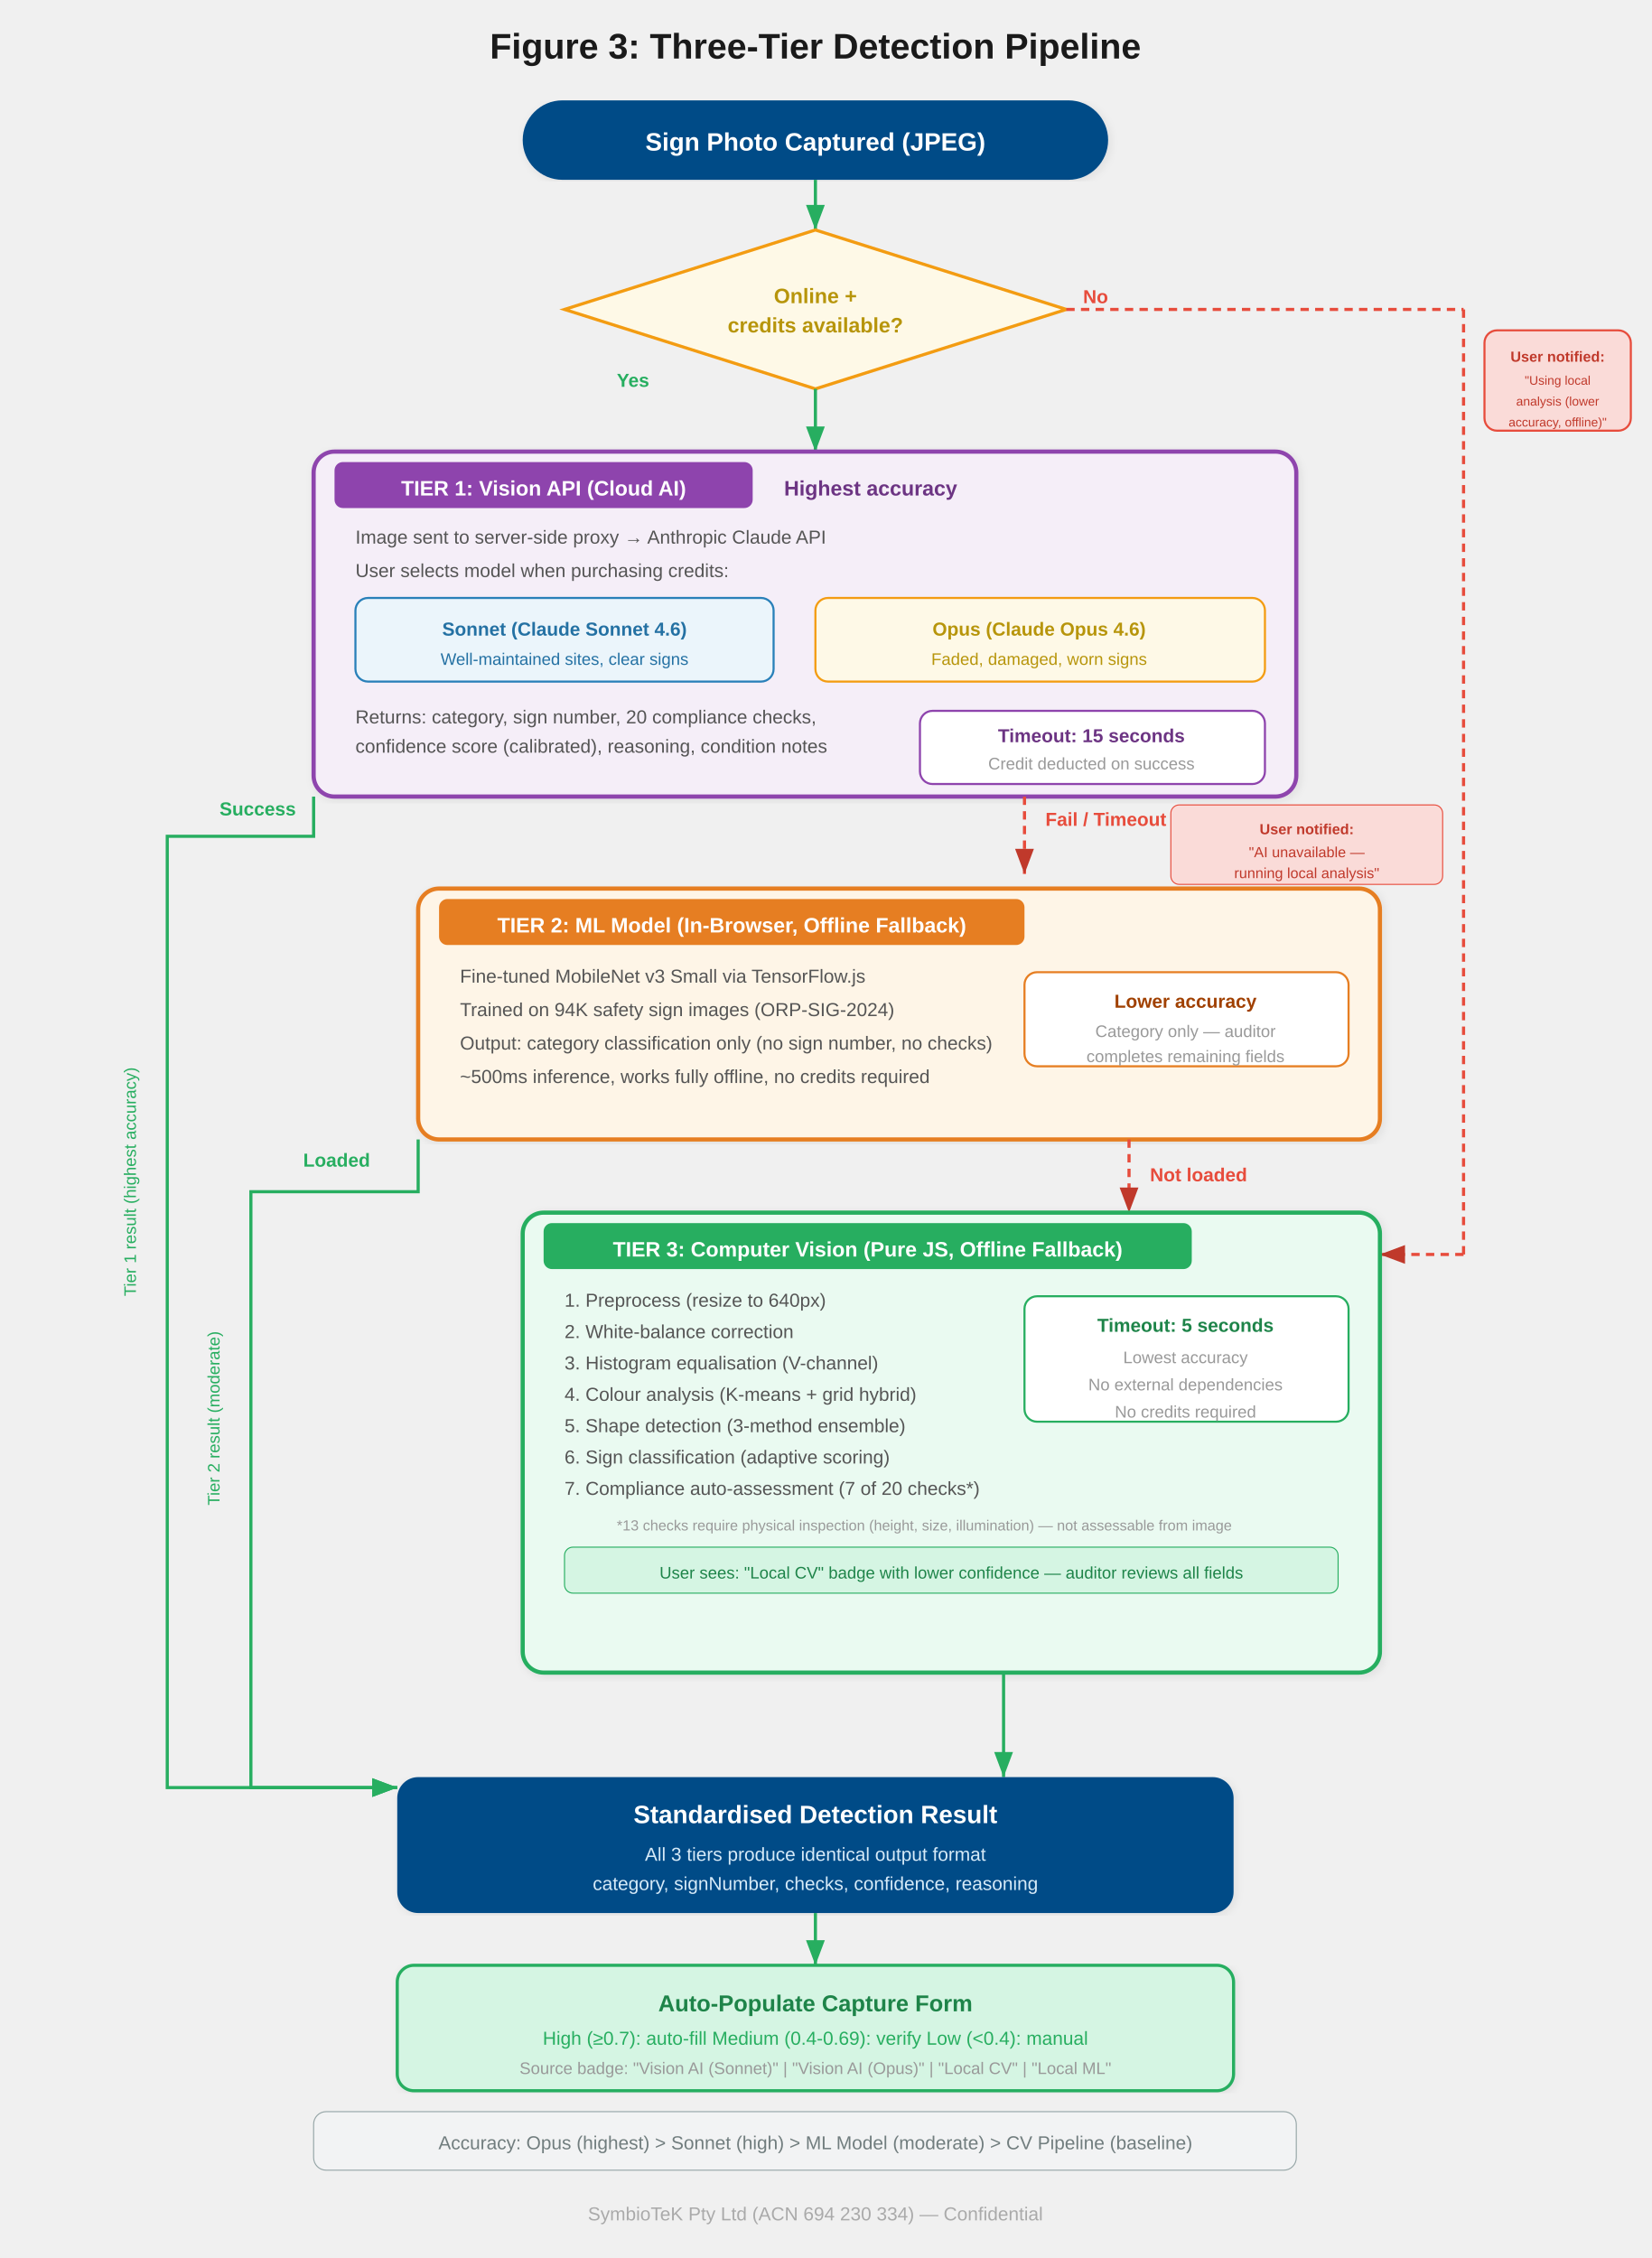
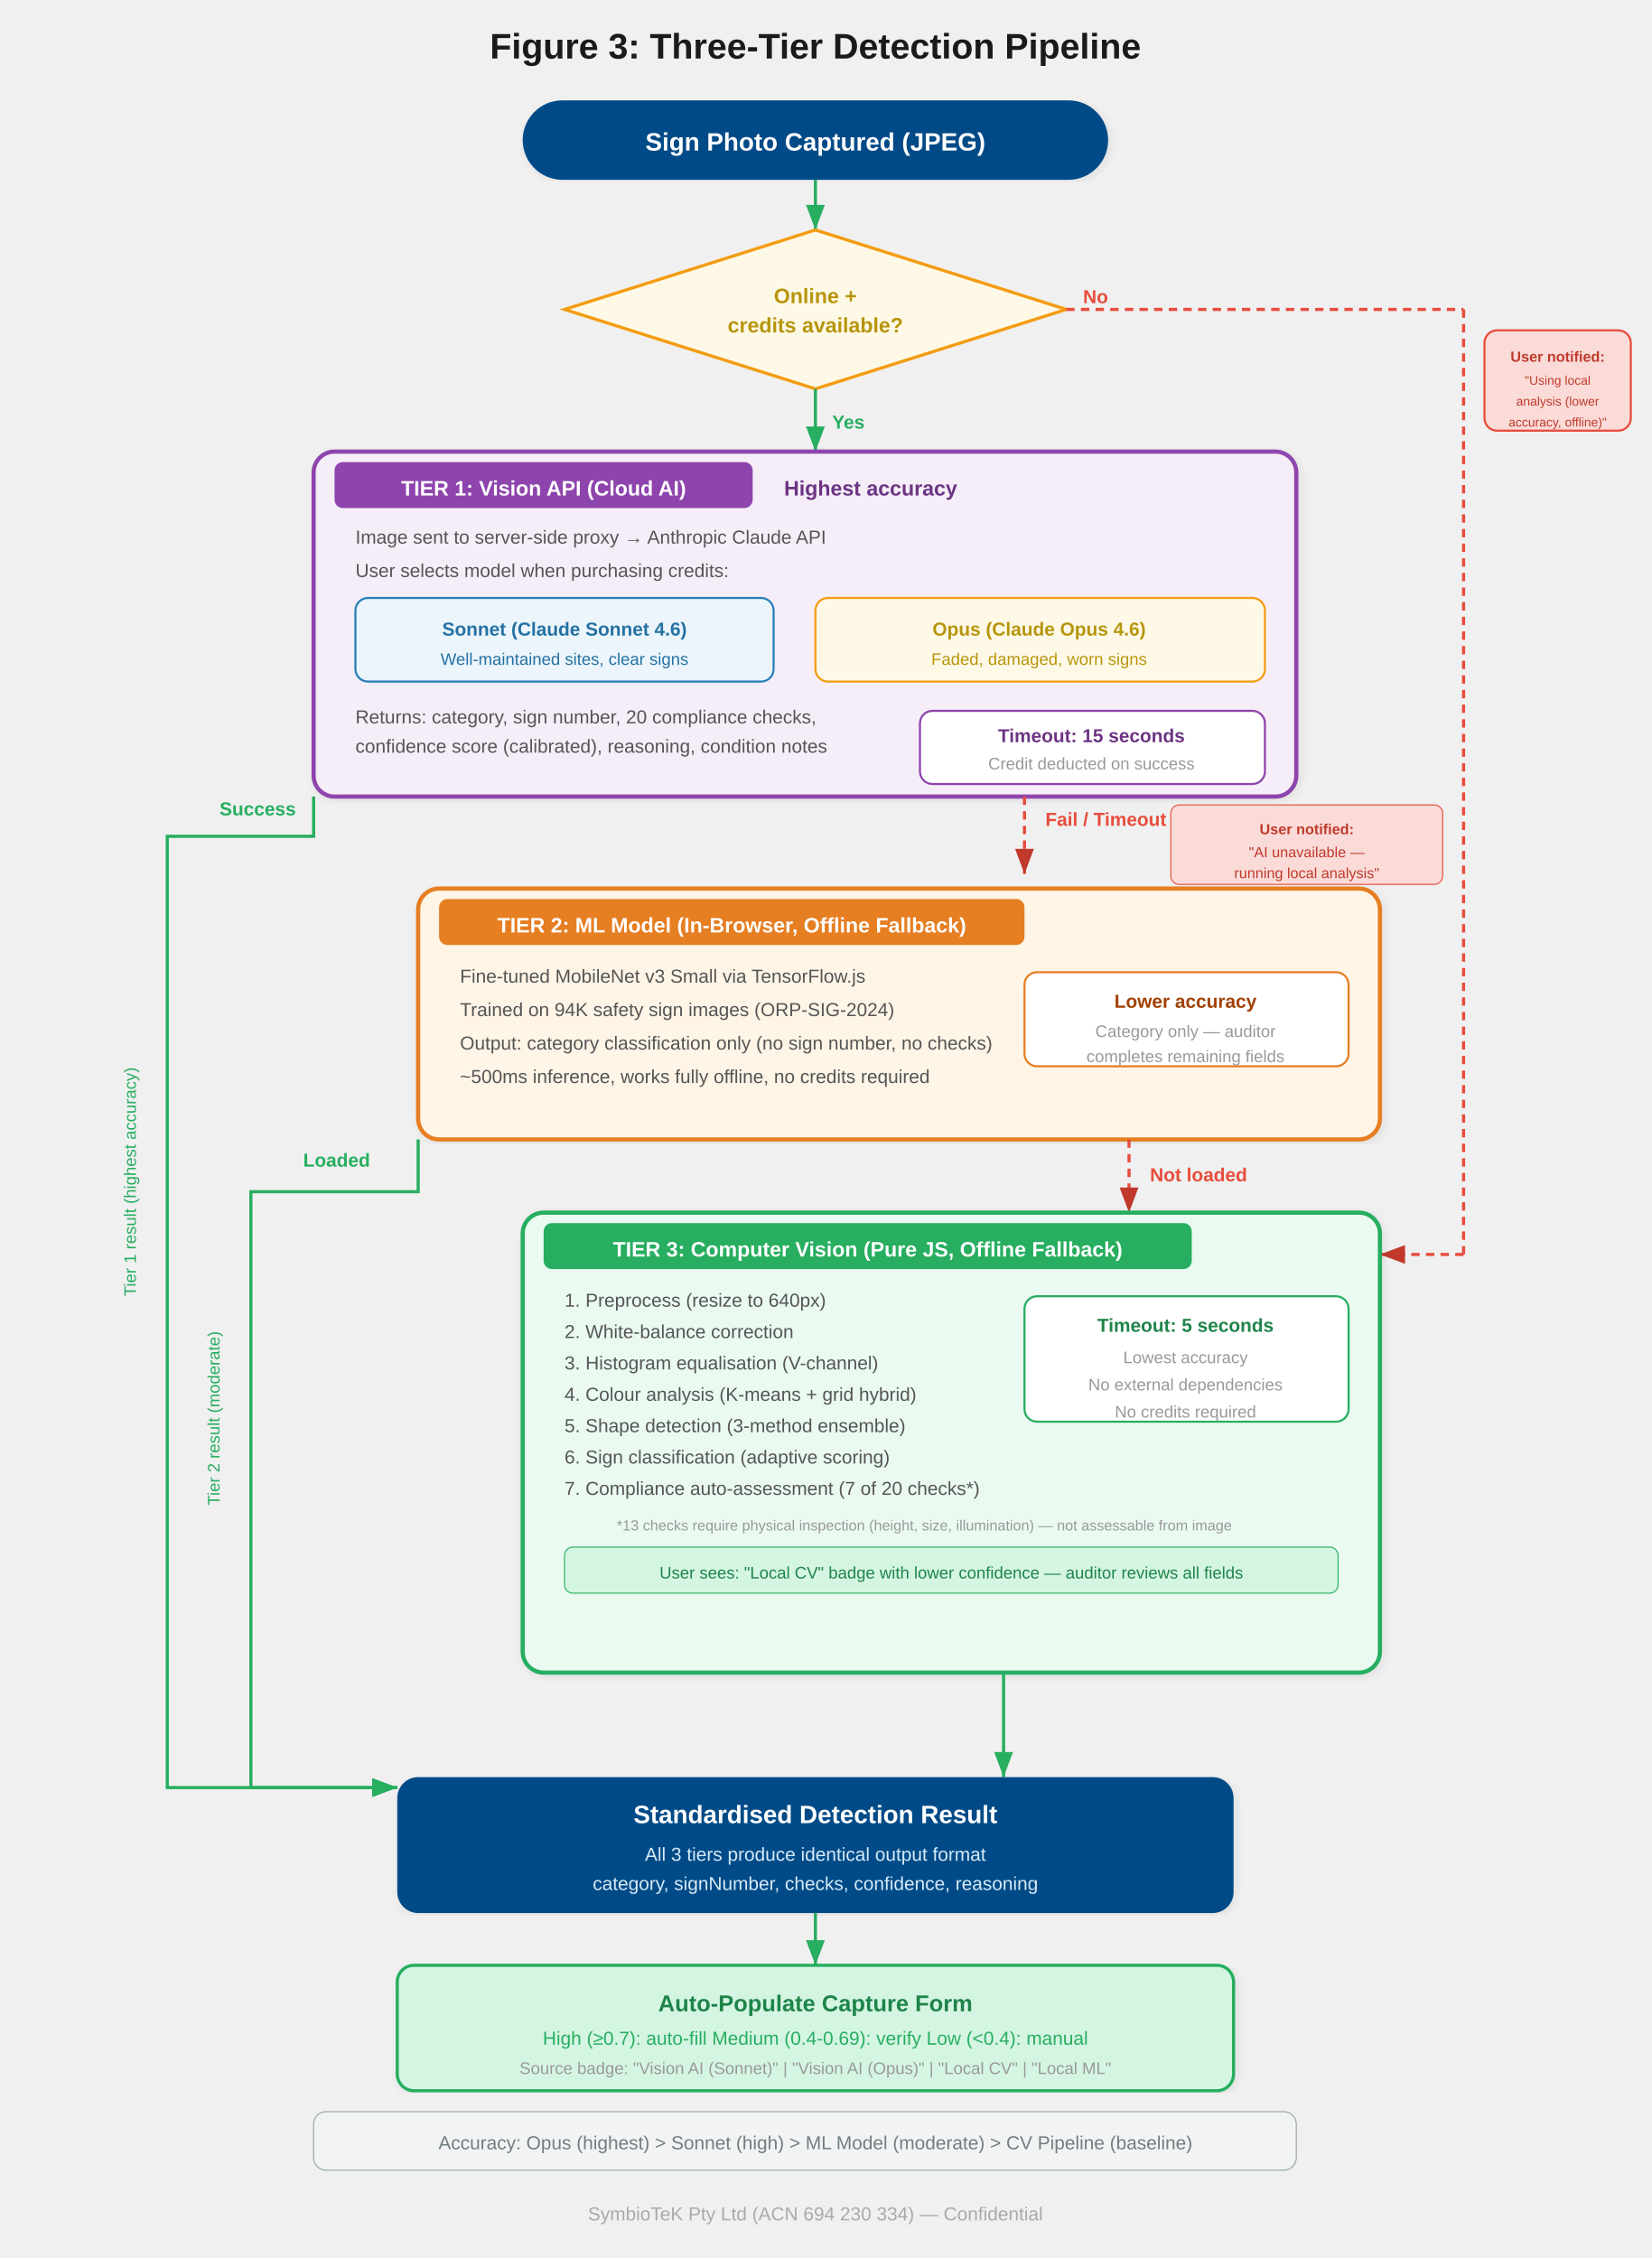
<svg xmlns="http://www.w3.org/2000/svg" viewBox="0 0 790 1080" font-family="'Segoe UI', Arial, sans-serif">
  <defs>
    <marker id="a" markerWidth="8" markerHeight="6" refX="8" refY="3" orient="auto">
      <path d="M0,0 L8,3 L0,6" fill="#27AE60" />
    </marker>
    <marker id="aR" markerWidth="8" markerHeight="6" refX="8" refY="3" orient="auto">
      <path d="M0,0 L8,3 L0,6" fill="#C0392B" />
    </marker>
    <marker id="aG" markerWidth="8" markerHeight="6" refX="8" refY="3" orient="auto">
      <path d="M0,0 L8,3 L0,6" fill="#27AE60" />
    </marker>
    <filter id="s" x="-2%" y="-2%" width="104%" height="104%">
      <feDropShadow dx="1" dy="1" stdDeviation="2" flood-opacity="0.08" />
    </filter>
  </defs>
  <text x="390" y="28" text-anchor="middle" font-size="17" font-weight="700" fill="#1a1a1a">Figure 3: Three-Tier Detection Pipeline</text>
  <rect x="250" y="48" width="280" height="38" rx="19" fill="#004B87" filter="url(#s)" />
  <text x="390" y="72" text-anchor="middle" font-size="12" font-weight="600" fill="#fff">Sign Photo Captured (JPEG)</text>
  <line x1="390" y1="86" x2="390" y2="110" stroke="#27AE60" stroke-width="1.5" marker-end="url(#a)" />
  <polygon points="390,110 510,148 390,186 270,148" fill="#FEF9E7" stroke="#F39C12" stroke-width="1.5" />
  <text x="390" y="145" text-anchor="middle" font-size="10" font-weight="600" fill="#B7950B">Online +</text>
  <text x="390" y="159" text-anchor="middle" font-size="10" font-weight="600" fill="#B7950B">credits available?</text>
-   <text x="295" y="185" font-size="9" font-weight="600" fill="#27AE60">Yes</text>
  <line x1="390" y1="186" x2="390" y2="216" stroke="#27AE60" stroke-width="1.5" marker-end="url(#a)" />
+   <text x="398" y="205" font-size="9" font-weight="600" fill="#27AE60">Yes</text>
  <text x="518" y="145" font-size="9" font-weight="600" fill="#E74C3C">No</text>
  <line x1="510" y1="148" x2="700" y2="148" stroke="#E74C3C" stroke-width="1.5" stroke-dasharray="4,3" />
  <line x1="700" y1="148" x2="700" y2="600" stroke="#E74C3C" stroke-width="1.5" stroke-dasharray="4,3" />
  <line x1="700" y1="600" x2="660" y2="600" stroke="#E74C3C" stroke-width="1.5" stroke-dasharray="4,3" marker-end="url(#aR)" />
  <rect x="710" y="158" width="70" height="48" rx="6" fill="#FADBD8" stroke="#E74C3C" stroke-width="1" />
  <text x="745" y="173" text-anchor="middle" font-size="7" font-weight="600" fill="#C0392B">User notified:</text>
  <text x="745" y="184" text-anchor="middle" font-size="6" fill="#C0392B">"Using local</text>
  <text x="745" y="194" text-anchor="middle" font-size="6" fill="#C0392B">analysis (lower</text>
  <text x="745" y="204" text-anchor="middle" font-size="6" fill="#C0392B">accuracy, offline)"</text>
  <rect x="150" y="216" width="470" height="165" rx="10" fill="#F5EEF8" stroke="#8E44AD" stroke-width="2" filter="url(#s)" />
  <rect x="160" y="221" width="200" height="22" rx="4" fill="#8E44AD" />
  <text x="260" y="237" text-anchor="middle" font-size="10" font-weight="700" fill="#fff">TIER 1: Vision API (Cloud AI)</text>
  <text x="375" y="237" font-size="10" font-weight="600" fill="#6C3483">Highest accuracy</text>
  <text x="170" y="260" font-size="9" fill="#555">Image sent to server-side proxy → Anthropic Claude API</text>
  <text x="170" y="276" font-size="9" fill="#555">User selects model when purchasing credits:</text>
  <rect x="170" y="286" width="200" height="40" rx="6" fill="#EBF5FB" stroke="#2980B9" stroke-width="1" />
  <text x="270" y="304" text-anchor="middle" font-size="9" font-weight="700" fill="#2471A3">Sonnet (Claude Sonnet 4.6)</text>
  <text x="270" y="318" text-anchor="middle" font-size="8" fill="#2471A3">Well-maintained sites, clear signs</text>
  <rect x="390" y="286" width="215" height="40" rx="6" fill="#FEF9E7" stroke="#F39C12" stroke-width="1" />
  <text x="497" y="304" text-anchor="middle" font-size="9" font-weight="700" fill="#B7950B">Opus (Claude Opus 4.6)</text>
  <text x="497" y="318" text-anchor="middle" font-size="8" fill="#B7950B">Faded, damaged, worn signs</text>
  <text x="170" y="346" font-size="9" fill="#555">Returns: category, sign number, 20 compliance checks,</text>
  <text x="170" y="360" font-size="9" fill="#555">confidence score (calibrated), reasoning, condition notes</text>
  <rect x="440" y="340" width="165" height="35" rx="6" fill="#fff" stroke="#8E44AD" stroke-width="1" />
  <text x="522" y="355" text-anchor="middle" font-size="9" font-weight="600" fill="#6C3483">Timeout: 15 seconds</text>
  <text x="522" y="368" text-anchor="middle" font-size="8" fill="#999">Credit deducted on success</text>
  <text x="105" y="390" font-size="9" font-weight="600" fill="#27AE60">Success</text>
  <path d="M150,381 L150,400 L80,400 L80,855 L190,855" stroke="#27AE60" stroke-width="1.5" fill="none" marker-end="url(#aG)" />
  <text x="65" y="620" font-size="8" fill="#27AE60" transform="rotate(-90,65,620)">Tier 1 result (highest accuracy)</text>
  <line x1="490" y1="381" x2="490" y2="418" stroke="#E74C3C" stroke-width="1.5" stroke-dasharray="4,3" marker-end="url(#aR)" />
  <text x="500" y="395" font-size="9" font-weight="600" fill="#E74C3C">Fail / Timeout</text>
  <rect x="560" y="385" width="130" height="38" rx="4" fill="#FADBD8" stroke="#E74C3C" stroke-width="0.5" />
  <text x="625" y="399" text-anchor="middle" font-size="7" font-weight="600" fill="#C0392B">User notified:</text>
  <text x="625" y="410" text-anchor="middle" font-size="7" fill="#C0392B">"AI unavailable —</text>
  <text x="625" y="420" text-anchor="middle" font-size="7" fill="#C0392B">running local analysis"</text>
  <rect x="200" y="425" width="460" height="120" rx="10" fill="#FEF5E7" stroke="#E67E22" stroke-width="2" filter="url(#s)" />
  <rect x="210" y="430" width="280" height="22" rx="4" fill="#E67E22" />
  <text x="350" y="446" text-anchor="middle" font-size="10" font-weight="700" fill="#fff">TIER 2: ML Model (In-Browser, Offline Fallback)</text>
  <text x="220" y="470" font-size="9" fill="#555">Fine-tuned MobileNet v3 Small via TensorFlow.js</text>
  <text x="220" y="486" font-size="9" fill="#555">Trained on 94K safety sign images (ORP-SIG-2024)</text>
  <text x="220" y="502" font-size="9" fill="#555">Output: category classification only (no sign number, no checks)</text>
  <text x="220" y="518" font-size="9" fill="#555">~500ms inference, works fully offline, no credits required</text>
  <rect x="490" y="465" width="155" height="45" rx="6" fill="#fff" stroke="#E67E22" stroke-width="1" />
  <text x="567" y="482" text-anchor="middle" font-size="9" font-weight="600" fill="#A04000">Lower accuracy</text>
  <text x="567" y="496" text-anchor="middle" font-size="8" fill="#999">Category only — auditor</text>
  <text x="567" y="508" text-anchor="middle" font-size="8" fill="#999">completes remaining fields</text>
  <line x1="540" y1="545" x2="540" y2="580" stroke="#E74C3C" stroke-width="1.5" stroke-dasharray="4,3" marker-end="url(#aR)" />
  <text x="550" y="565" font-size="9" font-weight="600" fill="#E74C3C">Not loaded</text>
  <text x="145" y="558" font-size="9" font-weight="600" fill="#27AE60">Loaded</text>
  <path d="M200,545 L200,570 L120,570 L120,855 L190,855" stroke="#27AE60" stroke-width="1.5" fill="none" marker-end="url(#aG)" />
  <text x="105" y="720" font-size="8" fill="#27AE60" transform="rotate(-90,105,720)">Tier 2 result (moderate)</text>
  <rect x="250" y="580" width="410" height="220" rx="10" fill="#EAFAF1" stroke="#27AE60" stroke-width="2" filter="url(#s)" />
  <rect x="260" y="585" width="310" height="22" rx="4" fill="#27AE60" />
  <text x="415" y="601" text-anchor="middle" font-size="10" font-weight="700" fill="#fff">TIER 3: Computer Vision (Pure JS, Offline Fallback)</text>
  <text x="270" y="625" font-size="9" fill="#555">1. Preprocess (resize to 640px)</text>
  <text x="270" y="640" font-size="9" fill="#555">2. White-balance correction</text>
  <text x="270" y="655" font-size="9" fill="#555">3. Histogram equalisation (V-channel)</text>
  <text x="270" y="670" font-size="9" fill="#555">4. Colour analysis (K-means + grid hybrid)</text>
  <text x="270" y="685" font-size="9" fill="#555">5. Shape detection (3-method ensemble)</text>
  <text x="270" y="700" font-size="9" fill="#555">6. Sign classification (adaptive scoring)</text>
  <text x="270" y="715" font-size="9" fill="#555">7. Compliance auto-assessment (7 of 20 checks*)</text>
  <text x="295" y="732" font-size="7" fill="#999">*13 checks require physical inspection (height, size, illumination) — not assessable from image</text>
  <rect x="490" y="620" width="155" height="60" rx="6" fill="#fff" stroke="#27AE60" stroke-width="1" />
  <text x="567" y="637" text-anchor="middle" font-size="9" font-weight="600" fill="#1E8449">Timeout: 5 seconds</text>
  <text x="567" y="652" text-anchor="middle" font-size="8" fill="#999">Lowest accuracy</text>
  <text x="567" y="665" text-anchor="middle" font-size="8" fill="#999">No external dependencies</text>
  <text x="567" y="678" text-anchor="middle" font-size="8" fill="#999">No credits required</text>
  <rect x="270" y="740" width="370" height="22" rx="4" fill="#D5F5E3" stroke="#27AE60" stroke-width="0.5" />
  <text x="455" y="755" text-anchor="middle" font-size="8" fill="#1E8449">User sees: "Local CV" badge with lower confidence — auditor reviews all fields</text>
  <line x1="480" y1="800" x2="480" y2="850" stroke="#27AE60" stroke-width="1.5" marker-end="url(#aG)" />
  <rect x="190" y="850" width="400" height="65" rx="10" fill="#004B87" filter="url(#s)" />
  <text x="390" y="872" text-anchor="middle" font-size="12" font-weight="700" fill="#fff">Standardised Detection Result</text>
  <text x="390" y="890" text-anchor="middle" font-size="9" fill="#D6EAF8">All 3 tiers produce identical output format</text>
  <text x="390" y="904" text-anchor="middle" font-size="9" fill="#D6EAF8">category, signNumber, checks, confidence, reasoning</text>
  <line x1="390" y1="915" x2="390" y2="940" stroke="#27AE60" stroke-width="1.5" marker-end="url(#a)" />
  <rect x="190" y="940" width="400" height="60" rx="8" fill="#D5F5E3" stroke="#27AE60" stroke-width="1.5" filter="url(#s)" />
  <text x="390" y="962" text-anchor="middle" font-size="11" font-weight="600" fill="#1E8449">Auto-Populate Capture Form</text>
  <text x="390" y="978" text-anchor="middle" font-size="9" fill="#27AE60">High (≥0.7): auto-fill   Medium (0.4-0.69): verify   Low (&lt;0.4): manual</text>
  <text x="390" y="992" text-anchor="middle" font-size="8" fill="#999">Source badge: "Vision AI (Sonnet)" | "Vision AI (Opus)" | "Local CV" | "Local ML"</text>
  <rect x="150" y="1010" width="470" height="28" rx="6" fill="#F2F3F4" stroke="#95A5A6" stroke-width="0.5" />
  <text x="390" y="1028" text-anchor="middle" font-size="9" fill="#717D7E">Accuracy: Opus (highest) &gt; Sonnet (high) &gt; ML Model (moderate) &gt; CV Pipeline (baseline)</text>
  <text x="390" y="1062" text-anchor="middle" font-size="9" fill="#aaa">SymbioTeK Pty Ltd (ACN 694 230 334) — Confidential</text>
</svg>
